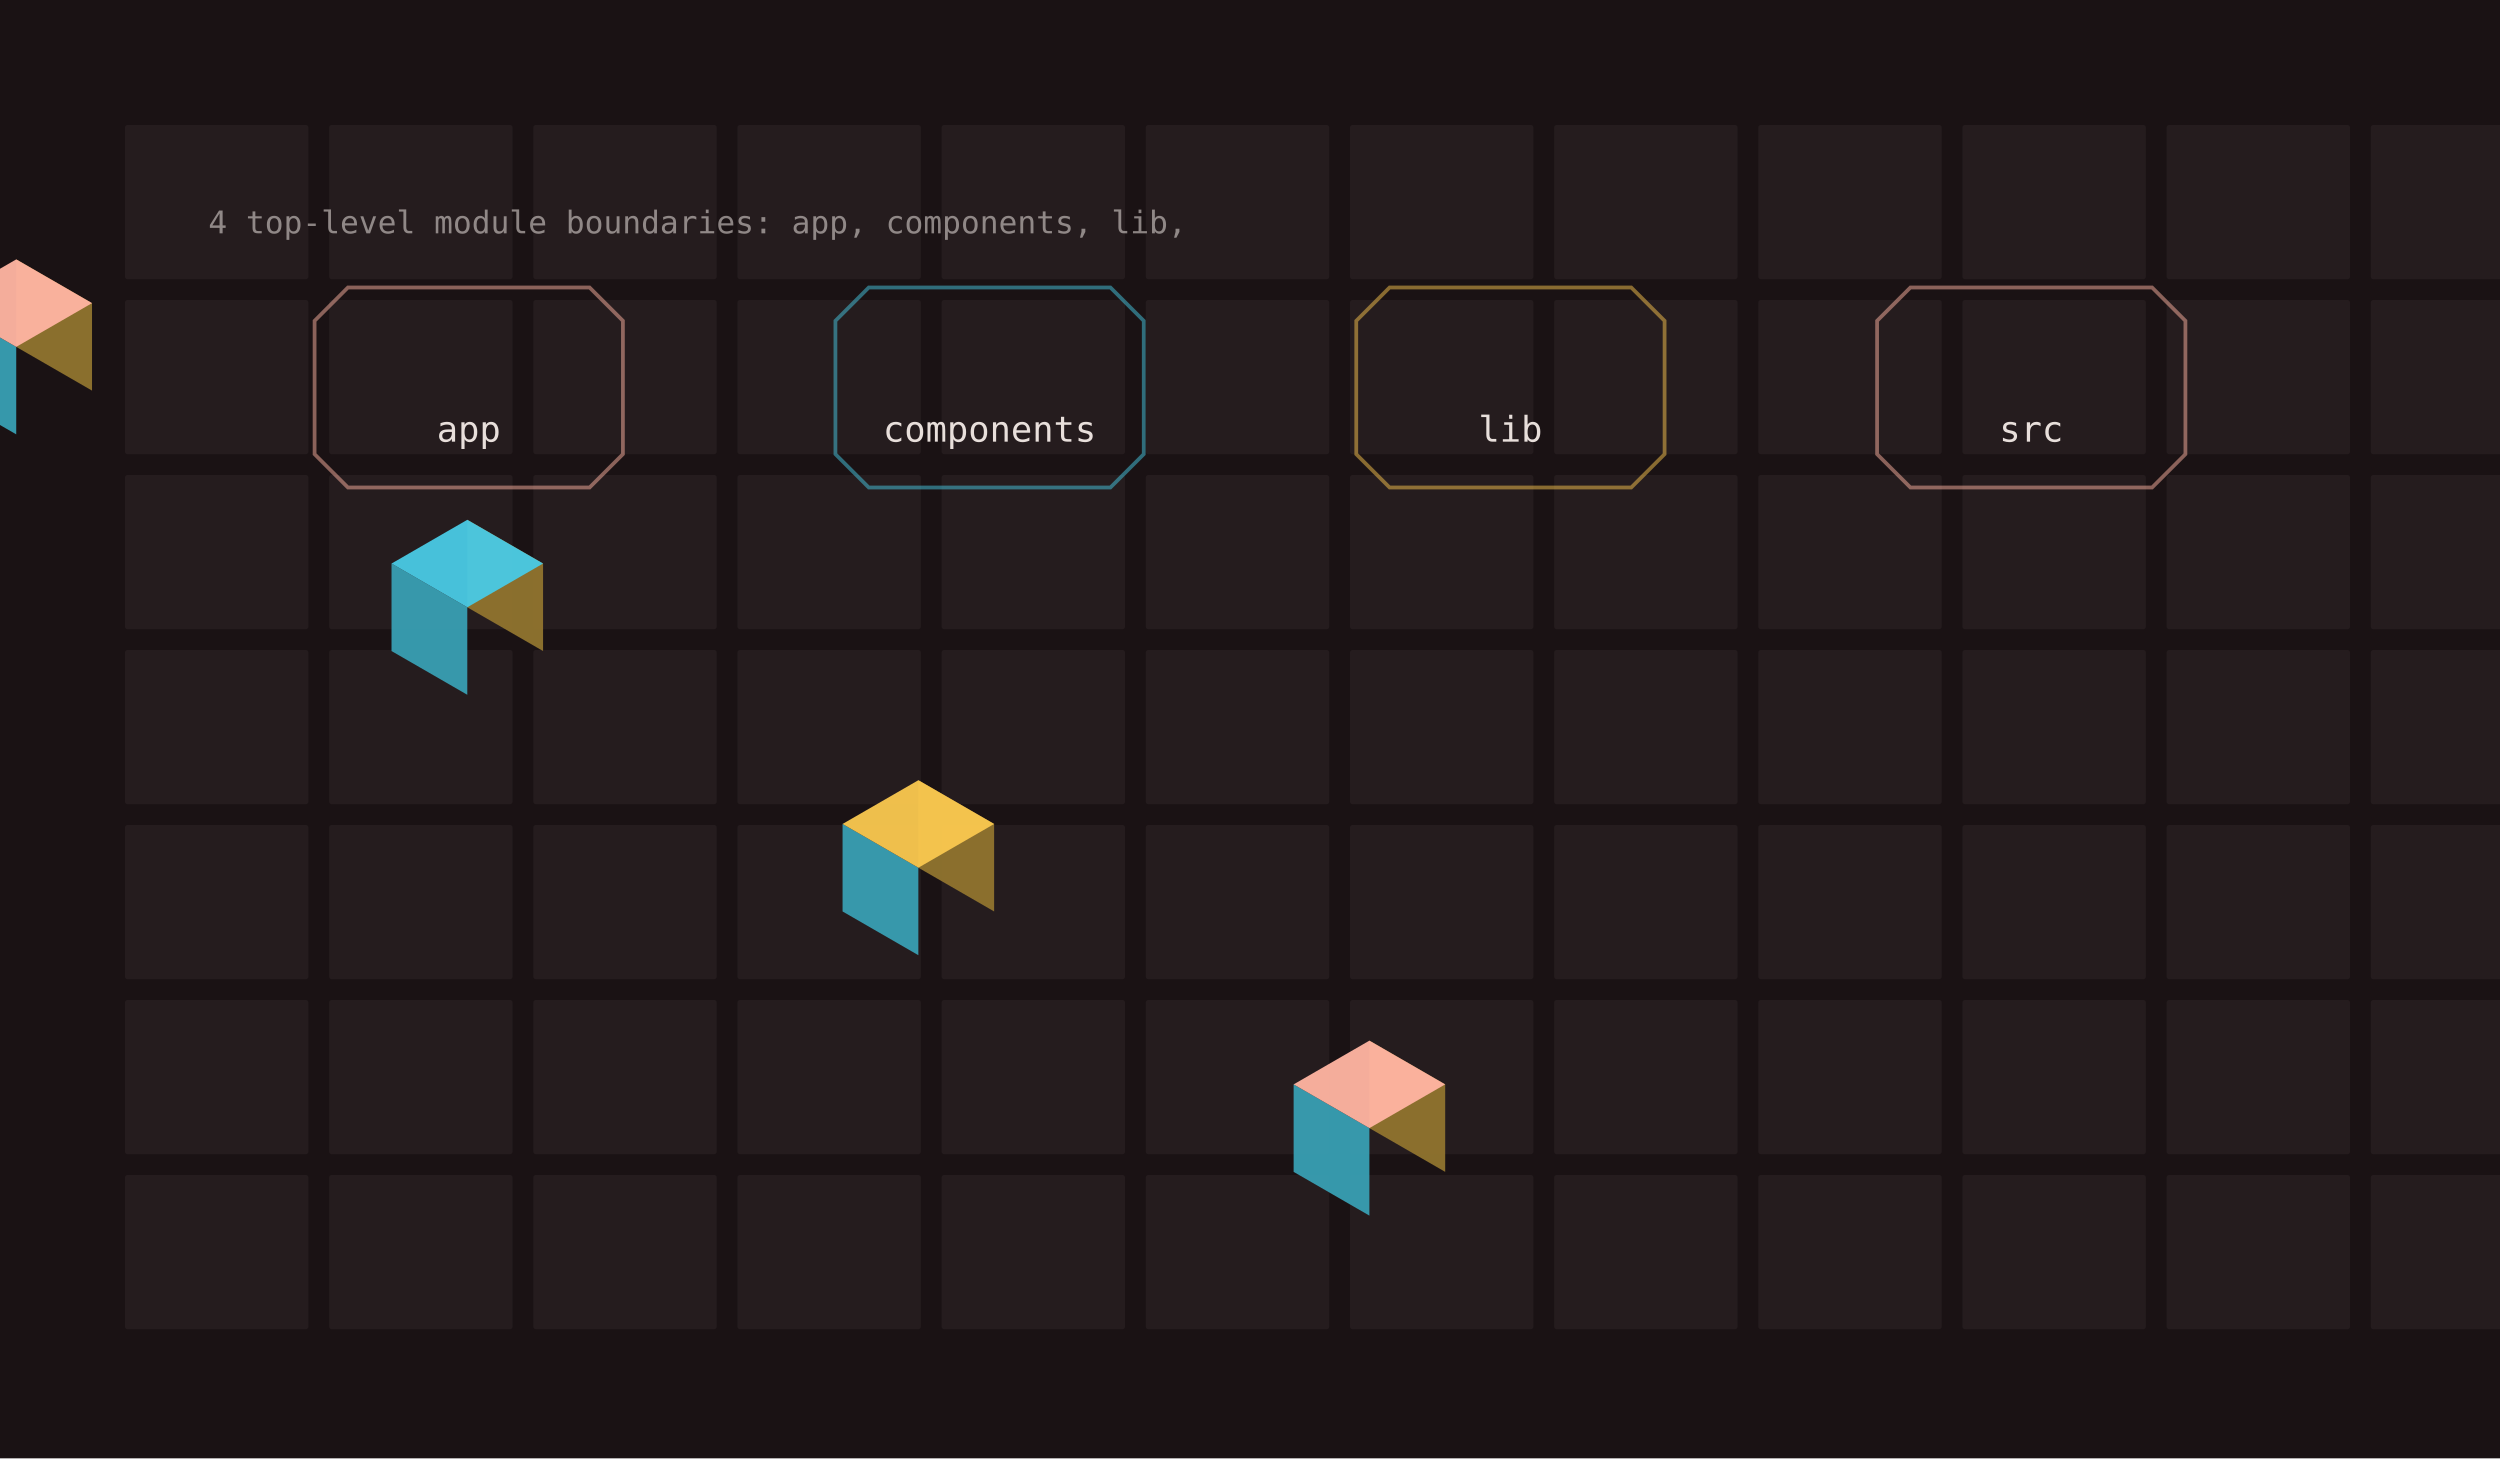
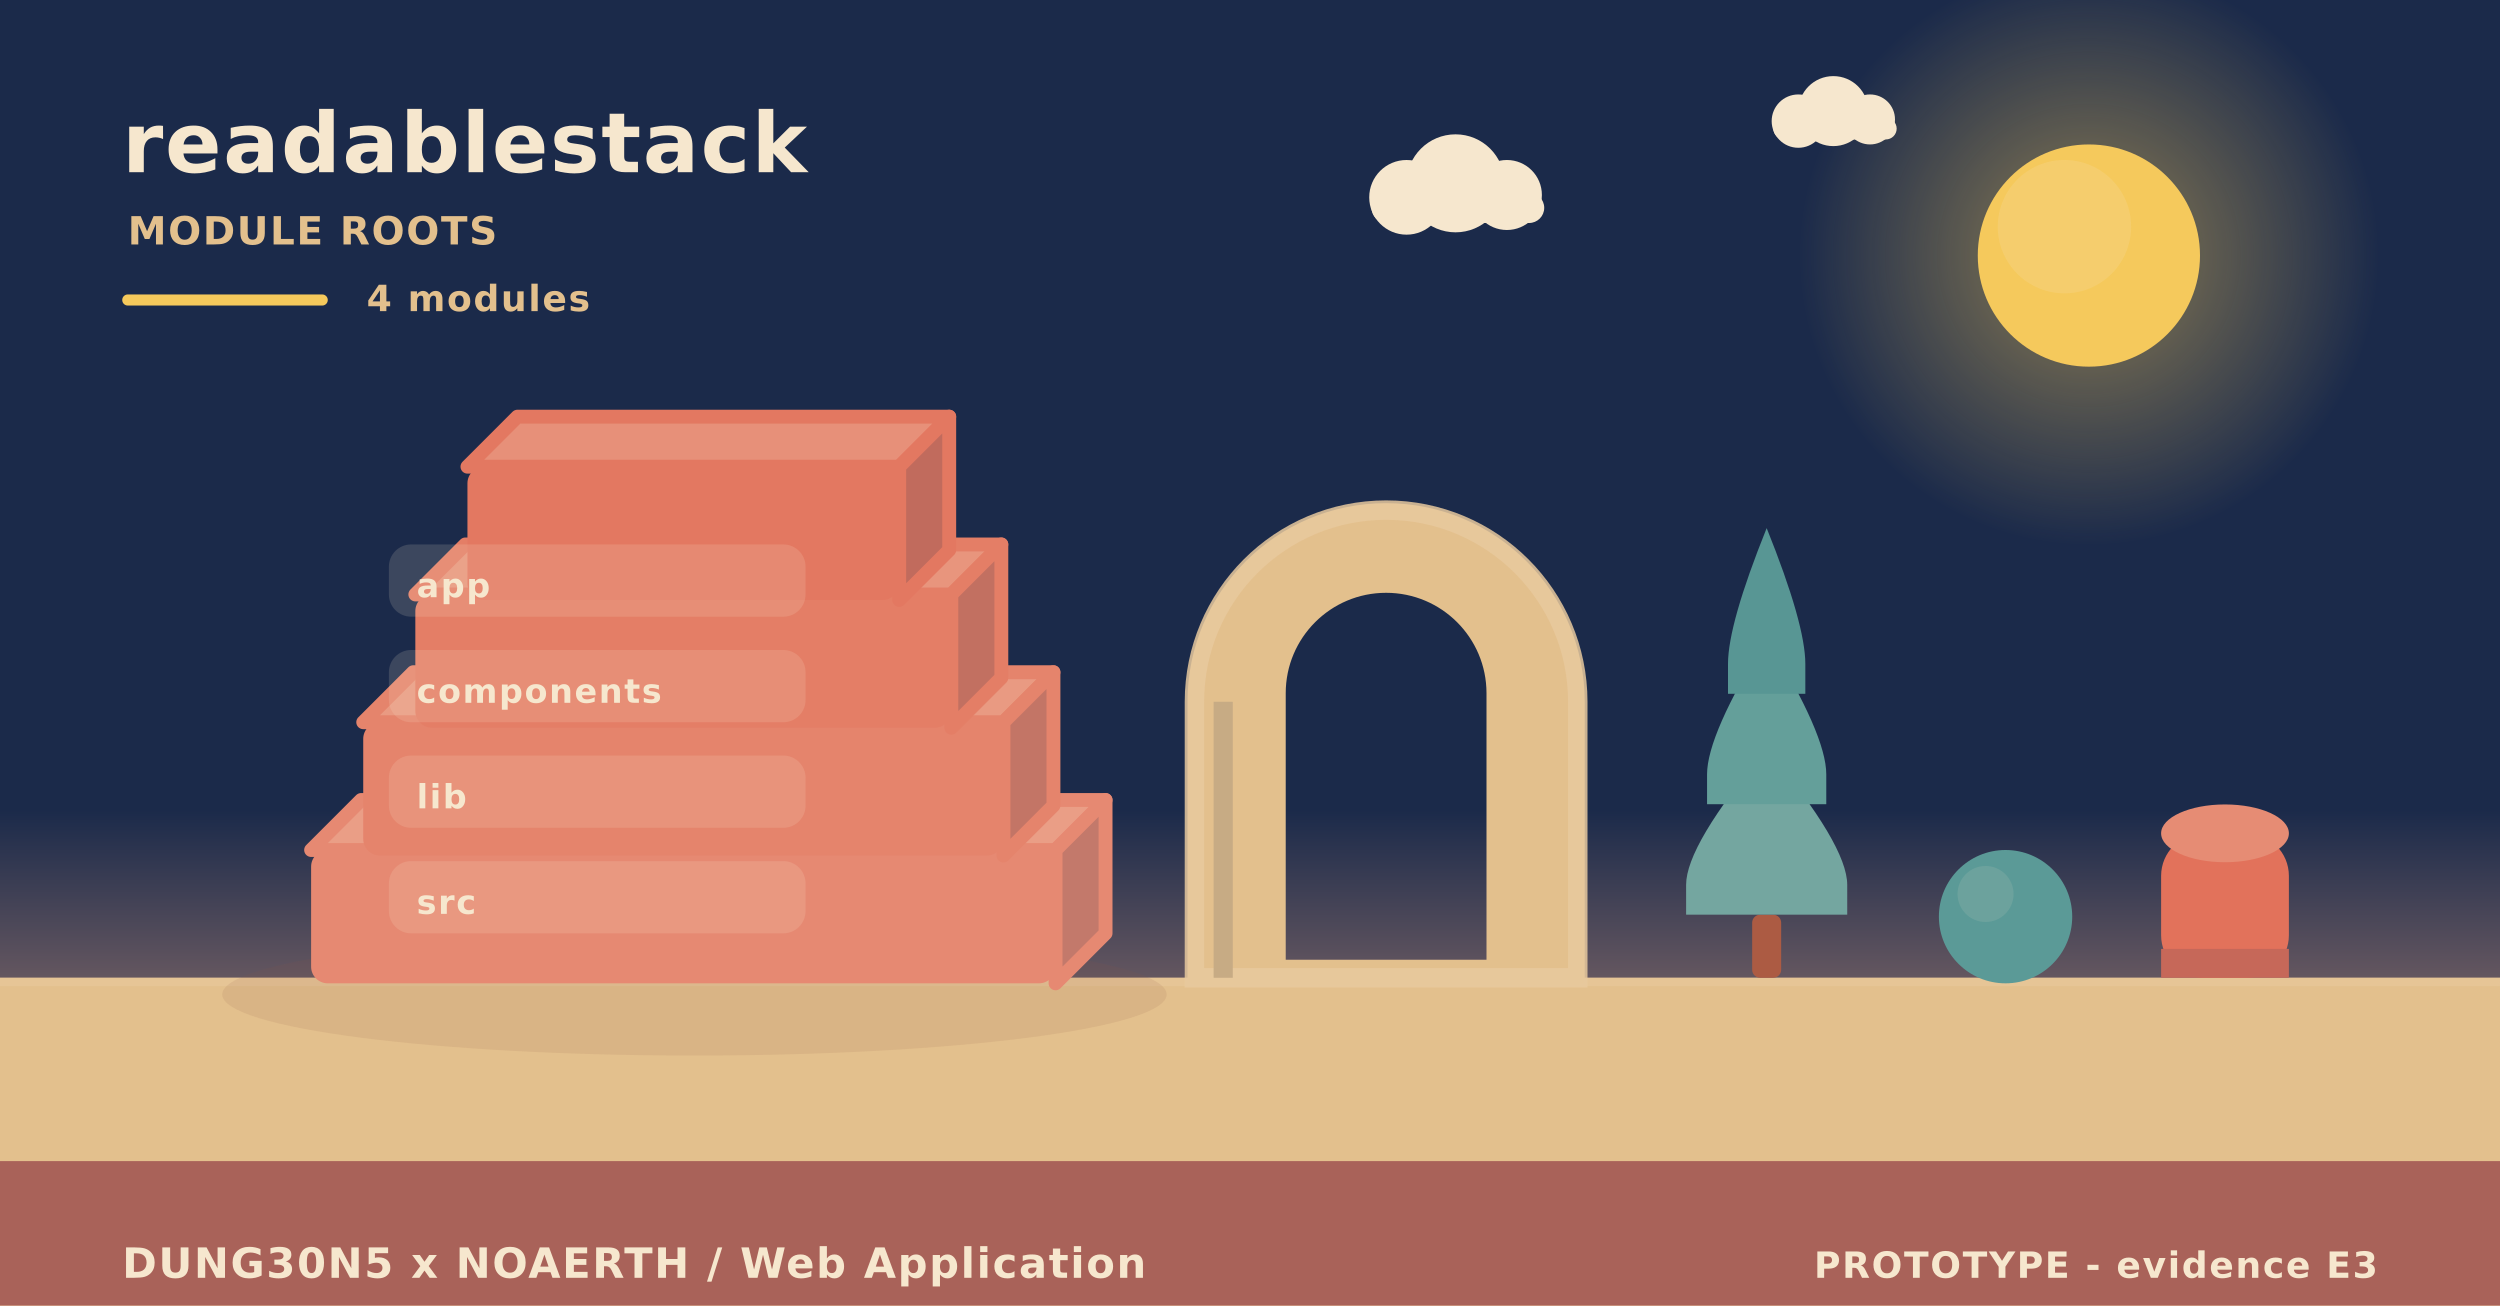
- <svg xmlns="http://www.w3.org/2000/svg" viewBox="0 0 1200 700" width="1200" height="700" role="img" aria-label="readablestack architecture">
-   <rect width="1200" height="700" fill="#1a1214" />
-   <defs>
-     <linearGradient id="ga" x1="0" y1="0" x2="1" y2="1">
-       <stop offset="0%" stop-color="#ffb4a2" />
-       <stop offset="100%" stop-color="#48cae4" />
-     </linearGradient>
-   </defs>
-   <rect x="60.00" y="60.00" width="88.00" height="74.00" rx="1.20" fill="#fdf4f0" opacity="0.05" />
-   <rect x="158.00" y="60.00" width="88.00" height="74.00" rx="1.20" fill="#fdf4f0" opacity="0.05" />
-   <rect x="256.00" y="60.00" width="88.00" height="74.00" rx="1.20" fill="#fdf4f0" opacity="0.05" />
-   <rect x="354.00" y="60.00" width="88.00" height="74.00" rx="1.20" fill="#fdf4f0" opacity="0.05" />
-   <rect x="452.00" y="60.00" width="88.00" height="74.00" rx="1.20" fill="#fdf4f0" opacity="0.05" />
-   <rect x="550.00" y="60.00" width="88.00" height="74.00" rx="1.20" fill="#fdf4f0" opacity="0.05" />
-   <rect x="648.00" y="60.00" width="88.00" height="74.00" rx="1.20" fill="#fdf4f0" opacity="0.05" />
-   <rect x="746.00" y="60.00" width="88.00" height="74.00" rx="1.20" fill="#fdf4f0" opacity="0.05" />
-   <rect x="844.00" y="60.00" width="88.00" height="74.00" rx="1.20" fill="#fdf4f0" opacity="0.05" />
-   <rect x="942.00" y="60.00" width="88.00" height="74.00" rx="1.20" fill="#fdf4f0" opacity="0.05" />
-   <rect x="1040.00" y="60.00" width="88.00" height="74.00" rx="1.20" fill="#fdf4f0" opacity="0.05" />
-   <rect x="1138.00" y="60.00" width="88.00" height="74.00" rx="1.20" fill="#fdf4f0" opacity="0.05" />
-   <rect x="60.00" y="144.00" width="88.00" height="74.00" rx="1.20" fill="#fdf4f0" opacity="0.05" />
-   <rect x="158.00" y="144.00" width="88.00" height="74.00" rx="1.20" fill="#fdf4f0" opacity="0.05" />
-   <rect x="256.00" y="144.00" width="88.00" height="74.00" rx="1.20" fill="#fdf4f0" opacity="0.05" />
-   <rect x="354.00" y="144.00" width="88.00" height="74.00" rx="1.20" fill="#fdf4f0" opacity="0.05" />
-   <rect x="452.00" y="144.00" width="88.00" height="74.00" rx="1.20" fill="#fdf4f0" opacity="0.05" />
-   <rect x="550.00" y="144.00" width="88.00" height="74.00" rx="1.20" fill="#fdf4f0" opacity="0.05" />
-   <rect x="648.00" y="144.00" width="88.00" height="74.00" rx="1.20" fill="#fdf4f0" opacity="0.05" />
-   <rect x="746.00" y="144.00" width="88.00" height="74.00" rx="1.20" fill="#fdf4f0" opacity="0.05" />
-   <rect x="844.00" y="144.00" width="88.00" height="74.00" rx="1.20" fill="#fdf4f0" opacity="0.05" />
-   <rect x="942.00" y="144.00" width="88.00" height="74.00" rx="1.20" fill="#fdf4f0" opacity="0.05" />
-   <rect x="1040.00" y="144.00" width="88.00" height="74.00" rx="1.20" fill="#fdf4f0" opacity="0.05" />
-   <rect x="1138.00" y="144.00" width="88.00" height="74.00" rx="1.20" fill="#fdf4f0" opacity="0.05" />
-   <rect x="60.00" y="228.00" width="88.00" height="74.00" rx="1.20" fill="#fdf4f0" opacity="0.05" />
-   <rect x="158.00" y="228.00" width="88.00" height="74.00" rx="1.20" fill="#fdf4f0" opacity="0.05" />
-   <rect x="256.00" y="228.00" width="88.00" height="74.00" rx="1.20" fill="#fdf4f0" opacity="0.05" />
-   <rect x="354.00" y="228.00" width="88.00" height="74.00" rx="1.20" fill="#fdf4f0" opacity="0.05" />
-   <rect x="452.00" y="228.00" width="88.00" height="74.00" rx="1.20" fill="#fdf4f0" opacity="0.05" />
-   <rect x="550.00" y="228.00" width="88.00" height="74.00" rx="1.20" fill="#fdf4f0" opacity="0.05" />
-   <rect x="648.00" y="228.00" width="88.00" height="74.00" rx="1.20" fill="#fdf4f0" opacity="0.05" />
-   <rect x="746.00" y="228.00" width="88.00" height="74.00" rx="1.20" fill="#fdf4f0" opacity="0.05" />
-   <rect x="844.00" y="228.00" width="88.00" height="74.00" rx="1.20" fill="#fdf4f0" opacity="0.05" />
-   <rect x="942.00" y="228.00" width="88.00" height="74.00" rx="1.20" fill="#fdf4f0" opacity="0.05" />
-   <rect x="1040.00" y="228.00" width="88.00" height="74.00" rx="1.20" fill="#fdf4f0" opacity="0.05" />
-   <rect x="1138.00" y="228.00" width="88.00" height="74.00" rx="1.20" fill="#fdf4f0" opacity="0.05" />
-   <rect x="60.00" y="312.00" width="88.00" height="74.00" rx="1.20" fill="#fdf4f0" opacity="0.05" />
-   <rect x="158.00" y="312.00" width="88.00" height="74.00" rx="1.20" fill="#fdf4f0" opacity="0.05" />
-   <rect x="256.00" y="312.00" width="88.00" height="74.00" rx="1.20" fill="#fdf4f0" opacity="0.05" />
-   <rect x="354.00" y="312.00" width="88.00" height="74.00" rx="1.20" fill="#fdf4f0" opacity="0.05" />
-   <rect x="452.00" y="312.00" width="88.00" height="74.00" rx="1.20" fill="#fdf4f0" opacity="0.05" />
-   <rect x="550.00" y="312.00" width="88.00" height="74.00" rx="1.20" fill="#fdf4f0" opacity="0.05" />
-   <rect x="648.00" y="312.00" width="88.00" height="74.00" rx="1.20" fill="#fdf4f0" opacity="0.05" />
-   <rect x="746.00" y="312.00" width="88.00" height="74.00" rx="1.20" fill="#fdf4f0" opacity="0.05" />
-   <rect x="844.00" y="312.00" width="88.00" height="74.00" rx="1.20" fill="#fdf4f0" opacity="0.05" />
-   <rect x="942.00" y="312.00" width="88.00" height="74.00" rx="1.20" fill="#fdf4f0" opacity="0.05" />
-   <rect x="1040.00" y="312.00" width="88.00" height="74.00" rx="1.20" fill="#fdf4f0" opacity="0.05" />
-   <rect x="1138.00" y="312.00" width="88.00" height="74.00" rx="1.20" fill="#fdf4f0" opacity="0.05" />
-   <rect x="60.00" y="396.00" width="88.00" height="74.00" rx="1.20" fill="#fdf4f0" opacity="0.05" />
-   <rect x="158.00" y="396.00" width="88.00" height="74.00" rx="1.20" fill="#fdf4f0" opacity="0.05" />
-   <rect x="256.00" y="396.00" width="88.00" height="74.00" rx="1.20" fill="#fdf4f0" opacity="0.05" />
-   <rect x="354.00" y="396.00" width="88.00" height="74.00" rx="1.20" fill="#fdf4f0" opacity="0.05" />
-   <rect x="452.00" y="396.00" width="88.00" height="74.00" rx="1.20" fill="#fdf4f0" opacity="0.05" />
-   <rect x="550.00" y="396.00" width="88.00" height="74.00" rx="1.20" fill="#fdf4f0" opacity="0.05" />
-   <rect x="648.00" y="396.00" width="88.00" height="74.00" rx="1.20" fill="#fdf4f0" opacity="0.05" />
-   <rect x="746.00" y="396.00" width="88.00" height="74.00" rx="1.20" fill="#fdf4f0" opacity="0.05" />
-   <rect x="844.00" y="396.00" width="88.00" height="74.00" rx="1.20" fill="#fdf4f0" opacity="0.05" />
-   <rect x="942.00" y="396.00" width="88.00" height="74.00" rx="1.20" fill="#fdf4f0" opacity="0.05" />
-   <rect x="1040.00" y="396.00" width="88.00" height="74.00" rx="1.20" fill="#fdf4f0" opacity="0.05" />
-   <rect x="1138.00" y="396.00" width="88.00" height="74.00" rx="1.20" fill="#fdf4f0" opacity="0.05" />
-   <rect x="60.00" y="480.00" width="88.00" height="74.00" rx="1.20" fill="#fdf4f0" opacity="0.05" />
-   <rect x="158.00" y="480.00" width="88.00" height="74.00" rx="1.20" fill="#fdf4f0" opacity="0.05" />
-   <rect x="256.00" y="480.00" width="88.00" height="74.00" rx="1.20" fill="#fdf4f0" opacity="0.05" />
-   <rect x="354.00" y="480.00" width="88.00" height="74.00" rx="1.20" fill="#fdf4f0" opacity="0.05" />
-   <rect x="452.00" y="480.00" width="88.00" height="74.00" rx="1.20" fill="#fdf4f0" opacity="0.05" />
-   <rect x="550.00" y="480.00" width="88.00" height="74.00" rx="1.20" fill="#fdf4f0" opacity="0.05" />
-   <rect x="648.00" y="480.00" width="88.00" height="74.00" rx="1.20" fill="#fdf4f0" opacity="0.05" />
-   <rect x="746.00" y="480.00" width="88.00" height="74.00" rx="1.20" fill="#fdf4f0" opacity="0.05" />
-   <rect x="844.00" y="480.00" width="88.00" height="74.00" rx="1.20" fill="#fdf4f0" opacity="0.05" />
-   <rect x="942.00" y="480.00" width="88.00" height="74.00" rx="1.20" fill="#fdf4f0" opacity="0.05" />
-   <rect x="1040.00" y="480.00" width="88.00" height="74.00" rx="1.20" fill="#fdf4f0" opacity="0.05" />
-   <rect x="1138.00" y="480.00" width="88.00" height="74.00" rx="1.20" fill="#fdf4f0" opacity="0.05" />
-   <rect x="60.00" y="564.00" width="88.00" height="74.00" rx="1.20" fill="#fdf4f0" opacity="0.05" />
-   <rect x="158.00" y="564.00" width="88.00" height="74.00" rx="1.20" fill="#fdf4f0" opacity="0.05" />
-   <rect x="256.00" y="564.00" width="88.00" height="74.00" rx="1.20" fill="#fdf4f0" opacity="0.05" />
-   <rect x="354.00" y="564.00" width="88.00" height="74.00" rx="1.20" fill="#fdf4f0" opacity="0.05" />
-   <rect x="452.00" y="564.00" width="88.00" height="74.00" rx="1.20" fill="#fdf4f0" opacity="0.05" />
-   <rect x="550.00" y="564.00" width="88.00" height="74.00" rx="1.20" fill="#fdf4f0" opacity="0.05" />
-   <rect x="648.00" y="564.00" width="88.00" height="74.00" rx="1.20" fill="#fdf4f0" opacity="0.05" />
-   <rect x="746.00" y="564.00" width="88.00" height="74.00" rx="1.20" fill="#fdf4f0" opacity="0.05" />
-   <rect x="844.00" y="564.00" width="88.00" height="74.00" rx="1.20" fill="#fdf4f0" opacity="0.05" />
-   <rect x="942.00" y="564.00" width="88.00" height="74.00" rx="1.20" fill="#fdf4f0" opacity="0.05" />
-   <rect x="1040.00" y="564.00" width="88.00" height="74.00" rx="1.20" fill="#fdf4f0" opacity="0.05" />
-   <rect x="1138.00" y="564.00" width="88.00" height="74.00" rx="1.20" fill="#fdf4f0" opacity="0.05" />
-   <path d="M167.00,138.00 H283.00 L299.00,154.00 V218.00 L283.00,234.00 H167.00 L151.00,218.00 V154.00 Z" fill="none" stroke="rgba(255,180,162,0.550)" stroke-width="1.80" opacity="0.90" />
-   <polygon points="7.79,166.50 44.17,187.50 44.17,145.50 7.79,124.50" fill="#90732e" opacity="0.95" />
-   <polygon points="-28.58,187.50 7.79,208.50 7.79,166.50 -28.58,145.50" fill="#389eb2" opacity="0.95" />
-   <polygon points="7.79,124.50 44.17,145.50 7.79,166.50 -28.58,145.50" fill="#ffb4a2" opacity="0.95" />
-   <text x="225" y="212" font-family="ui-monospace,Menlo,monospace" font-size="17" fill="rgba(253,244,240,0.900)" text-anchor="middle">app</text>
-   <path d="M417.00,138.00 H533.00 L549.00,154.00 V218.00 L533.00,234.00 H417.00 L401.00,218.00 V154.00 Z" fill="none" stroke="rgba(72,202,228,0.550)" stroke-width="1.80" opacity="0.90" />
-   <polygon points="224.30,291.50 260.67,312.50 260.67,270.50 224.30,249.50" fill="#90732e" opacity="0.95" />
-   <polygon points="187.93,312.50 224.30,333.50 224.30,291.50 187.93,270.50" fill="#389eb2" opacity="0.95" />
-   <polygon points="224.30,249.50 260.67,270.50 224.30,291.50 187.93,270.50" fill="#48cae4" opacity="0.95" />
-   <text x="475" y="212" font-family="ui-monospace,Menlo,monospace" font-size="17" fill="rgba(253,244,240,0.900)" text-anchor="middle">components</text>
-   <path d="M667.00,138.00 H783.00 L799.00,154.00 V218.00 L783.00,234.00 H667.00 L651.00,218.00 V154.00 Z" fill="none" stroke="rgba(249,199,79,0.550)" stroke-width="1.80" opacity="0.90" />
-   <polygon points="440.81,416.50 477.18,437.50 477.18,395.50 440.81,374.50" fill="#90732e" opacity="0.95" />
-   <polygon points="404.43,437.50 440.81,458.50 440.81,416.50 404.43,395.50" fill="#389eb2" opacity="0.95" />
-   <polygon points="440.81,374.50 477.18,395.50 440.81,416.50 404.43,395.50" fill="#f9c74f" opacity="0.95" />
-   <text x="725" y="212" font-family="ui-monospace,Menlo,monospace" font-size="17" fill="rgba(253,244,240,0.900)" text-anchor="middle">lib</text>
-   <path d="M917.00,138.00 H1033.00 L1049.00,154.00 V218.00 L1033.00,234.00 H917.00 L901.00,218.00 V154.00 Z" fill="none" stroke="rgba(255,180,162,0.550)" stroke-width="1.80" opacity="0.90" />
-   <polygon points="657.31,541.50 693.69,562.50 693.69,520.50 657.31,499.50" fill="#90732e" opacity="0.95" />
-   <polygon points="620.94,562.50 657.31,583.50 657.31,541.50 620.94,520.50" fill="#389eb2" opacity="0.95" />
-   <polygon points="657.31,499.50 693.69,520.50 657.31,541.50 620.94,520.50" fill="#ffb4a2" opacity="0.95" />
-   <text x="975" y="212" font-family="ui-monospace,Menlo,monospace" font-size="17" fill="rgba(253,244,240,0.900)" text-anchor="middle">src</text>
-   <text x="100" y="112" font-family="ui-monospace,Menlo,monospace" font-size="15" fill="rgba(253,244,240,0.500)">4 top-level module boundaries: app, components, lib,</text>
+ <svg xmlns="http://www.w3.org/2000/svg" width="900" height="470" viewBox="0 0 900 470" role="img" aria-label="readablestack - how it is built">
+   <linearGradient id="skya" x1="0" y1="0" x2="0" y2="1">
+     <stop offset="0" stop-color="#1b2a4a" />
+     <stop offset="0.62" stop-color="#1b2a4a" />
+     <stop offset="1" stop-color="#f3ad8a" />
+   </linearGradient>
+   <rect width="900" height="470" fill="url(#skya)" />
+   <radialGradient id="suna">
+     <stop offset="0.35" stop-color="#f5c95c" stop-opacity="0.34" />
+     <stop offset="1" stop-color="#f5c95c" stop-opacity="0" />
+   </radialGradient>
+   <circle cx="752" cy="92" r="104" fill="url(#suna)" />
+   <circle cx="752" cy="92" r="40" fill="#f5c95c" />
+   <circle cx="743.2" cy="81.6" r="24" fill="#f5d27e" opacity="0.5" />
+   <g>
+     <circle cx="524" cy="66" r="17.64" fill="#f6e7ce" />
+     <circle cx="506.36" cy="71.04" r="13.44" fill="#f6e7ce" />
+     <circle cx="542.48" cy="70.2" r="12.6" fill="#f6e7ce" />
+     <rect x="493.76" y="69.36" width="62.16" height="10.92" rx="5.46" fill="#f6e7ce" />
+   </g>
+   <g>
+     <circle cx="660" cy="40" r="12.6" fill="#f6e7ce" />
+     <circle cx="647.4" cy="43.6" r="9.6" fill="#f6e7ce" />
+     <circle cx="673.2" cy="43" r="9" fill="#f6e7ce" />
+     <rect x="638.4" y="42.4" width="44.4" height="7.8" rx="3.9" fill="#f6e7ce" />
+   </g>
+   <rect x="0" y="352" width="900" height="118" fill="#e3c08d" />
+   <rect x="0" y="352" width="900" height="3" fill="#e6c596" />
+   <text x="44" y="62" font-family="Verdana,DejaVu Sans,sans-serif" font-size="30" font-weight="700" letter-spacing="0.6" fill="#f6e7ce" text-anchor="start">readablestack</text>
+   <text x="46" y="88" font-family="Verdana,DejaVu Sans,sans-serif" font-size="14" font-weight="700" letter-spacing="0.6" fill="#e3c08d" text-anchor="start">MODULE ROOTS</text>
+   <rect x="44" y="106" width="74" height="4" rx="2" fill="#f5c95c" />
+   <text x="132" y="112" font-family="Verdana,DejaVu Sans,sans-serif" font-size="13" font-weight="700" letter-spacing="0.6" fill="#e3c08d" text-anchor="start">4 modules</text>
+   <ellipse cx="250" cy="358" rx="170" ry="22" fill="rgba(138,90,68,0.11)" />
+   <path d="M112,306 L380,306 L398,288 L130,288 Z" fill="#ea9e86" stroke="#e68972" stroke-width="5" stroke-linejoin="round" />
+   <path d="M380,306 L398,288 L398,336 L380,354 Z" fill="#c3796b" stroke="#e68972" stroke-width="5" stroke-linejoin="round" />
+   <rect x="112" y="306" width="268" height="48" rx="6" fill="#e68972" />
+   <path d="M130.76,260 L361.24,260 L379.24,242 L148.76,242 Z" fill="#e99a82" stroke="#e5846c" stroke-width="5" stroke-linejoin="round" />
+   <path d="M361.24,260 L379.24,242 L379.24,290 L361.24,308 Z" fill="#c37566" stroke="#e5846c" stroke-width="5" stroke-linejoin="round" />
+   <rect x="130.76" y="260" width="230.48" height="48" rx="6" fill="#e5846c" />
+   <path d="M149.52,214 L342.48,214 L360.48,196 L167.52,196 Z" fill="#e8957d" stroke="#e47e66" stroke-width="5" stroke-linejoin="round" />
+   <path d="M342.48,214 L360.48,196 L360.48,244 L342.48,262 Z" fill="#c27061" stroke="#e47e66" stroke-width="5" stroke-linejoin="round" />
+   <rect x="149.52" y="214" width="192.96" height="48" rx="6" fill="#e47e66" />
+   <path d="M168.28,168 L323.72,168 L341.72,150 L186.28,150 Z" fill="#e79079" stroke="#e37861" stroke-width="5" stroke-linejoin="round" />
+   <path d="M323.72,168 L341.72,150 L341.72,198 L323.72,216 Z" fill="#c16b5d" stroke="#e37861" stroke-width="5" stroke-linejoin="round" />
+   <rect x="168.28" y="168" width="155.44" height="48" rx="6" fill="#e37861" />
+   <rect x="140" y="196" width="150" height="26" rx="8" fill="rgba(246,231,206,0.16)" opacity="0.94" />
+   <text x="150" y="215" font-family="Verdana,DejaVu Sans,sans-serif" font-size="12" font-weight="700" letter-spacing="0.6" fill="#f6e7ce" text-anchor="start">app</text>
+   <rect x="140" y="234" width="150" height="26" rx="8" fill="rgba(246,231,206,0.16)" opacity="0.94" />
+   <text x="150" y="253" font-family="Verdana,DejaVu Sans,sans-serif" font-size="12" font-weight="700" letter-spacing="0.6" fill="#f6e7ce" text-anchor="start">components</text>
+   <rect x="140" y="272" width="150" height="26" rx="8" fill="rgba(246,231,206,0.16)" opacity="0.94" />
+   <text x="150" y="291" font-family="Verdana,DejaVu Sans,sans-serif" font-size="12" font-weight="700" letter-spacing="0.6" fill="#f6e7ce" text-anchor="start">lib</text>
+   <rect x="140" y="310" width="150" height="26" rx="8" fill="rgba(246,231,206,0.16)" opacity="0.94" />
+   <text x="150" y="329" font-family="Verdana,DejaVu Sans,sans-serif" font-size="12" font-weight="700" letter-spacing="0.6" fill="#f6e7ce" text-anchor="start">src</text>
+   <path d="M430,352 L430,252.64 A69,69 0 0 1 568,252.64 L568,352 Z M460.36,348 L460.36,249.55 A38.64,38.64 0 0 1 537.64,249.55 L537.64,348 Z" fill="#e3c08d" fill-rule="evenodd" stroke="#e3c08d" stroke-width="5" stroke-linejoin="round" />
+   <path d="M430,352 L430,252.64 A69,69 0 0 1 568,252.64 L568,352 Z" fill="none" stroke="#e8c99d" stroke-width="7" stroke-linecap="round" opacity="0.85" />
+   <rect x="436.9" y="252.64" width="6.9" height="99.36" fill="#c7ab84" />
+   <rect x="630.78" y="329.28" width="10.44" height="22.72" rx="2.9" fill="#ac5b43" />
+   <path d="M636,269.64 Q607,304.23 607,318.54 Q607,329.28 607,329.28 L665,329.28 Q665,329.28 665,318.54 Q665,304.23 636,269.64 Z" fill="#74a6a0" />
+   <path d="M636,229.88 Q614.54,264.47 614.54,278.78 Q614.54,289.52 614.54,289.52 L657.46,289.52 Q657.46,289.52 657.46,278.78 Q657.46,264.47 636,229.88 Z" fill="#649f9a" />
+   <path d="M636,190.12 Q622.08,224.71 622.08,239.02 Q622.08,249.76 622.08,249.76 L649.92,249.76 Q649.92,249.76 649.92,239.02 Q649.92,224.71 636,190.12 Z" fill="#589694" />
+   <circle cx="722" cy="330" r="24" fill="#5b9a97" />
+   <circle cx="714.8" cy="321.84" r="10.08" fill="#7aa9a2" opacity="0.55" />
+   <rect x="778" y="300" width="46" height="52" rx="15.33" fill="#e2725b" />
+   <ellipse cx="801" cy="300" rx="23" ry="10.4" fill="#e68c74" />
+   <rect x="778" y="341.6" width="46" height="10.4" fill="#c66859" />
+   <rect x="0" y="418" width="900" height="52" rx="0" fill="#a65c56" opacity="0.94" />
+   <text x="44" y="460" font-family="Verdana,DejaVu Sans,sans-serif" font-size="15" font-weight="700" letter-spacing="0.6" fill="#f6e7ce" text-anchor="start">DUNG30N5 x NOAERTH  /  Web Application</text>
+   <text x="856" y="460" font-family="Verdana,DejaVu Sans,sans-serif" font-size="13" font-weight="700" letter-spacing="0.6" fill="#f6e7ce" text-anchor="end">PROTOTYPE  -  evidence E3</text>
</svg>
